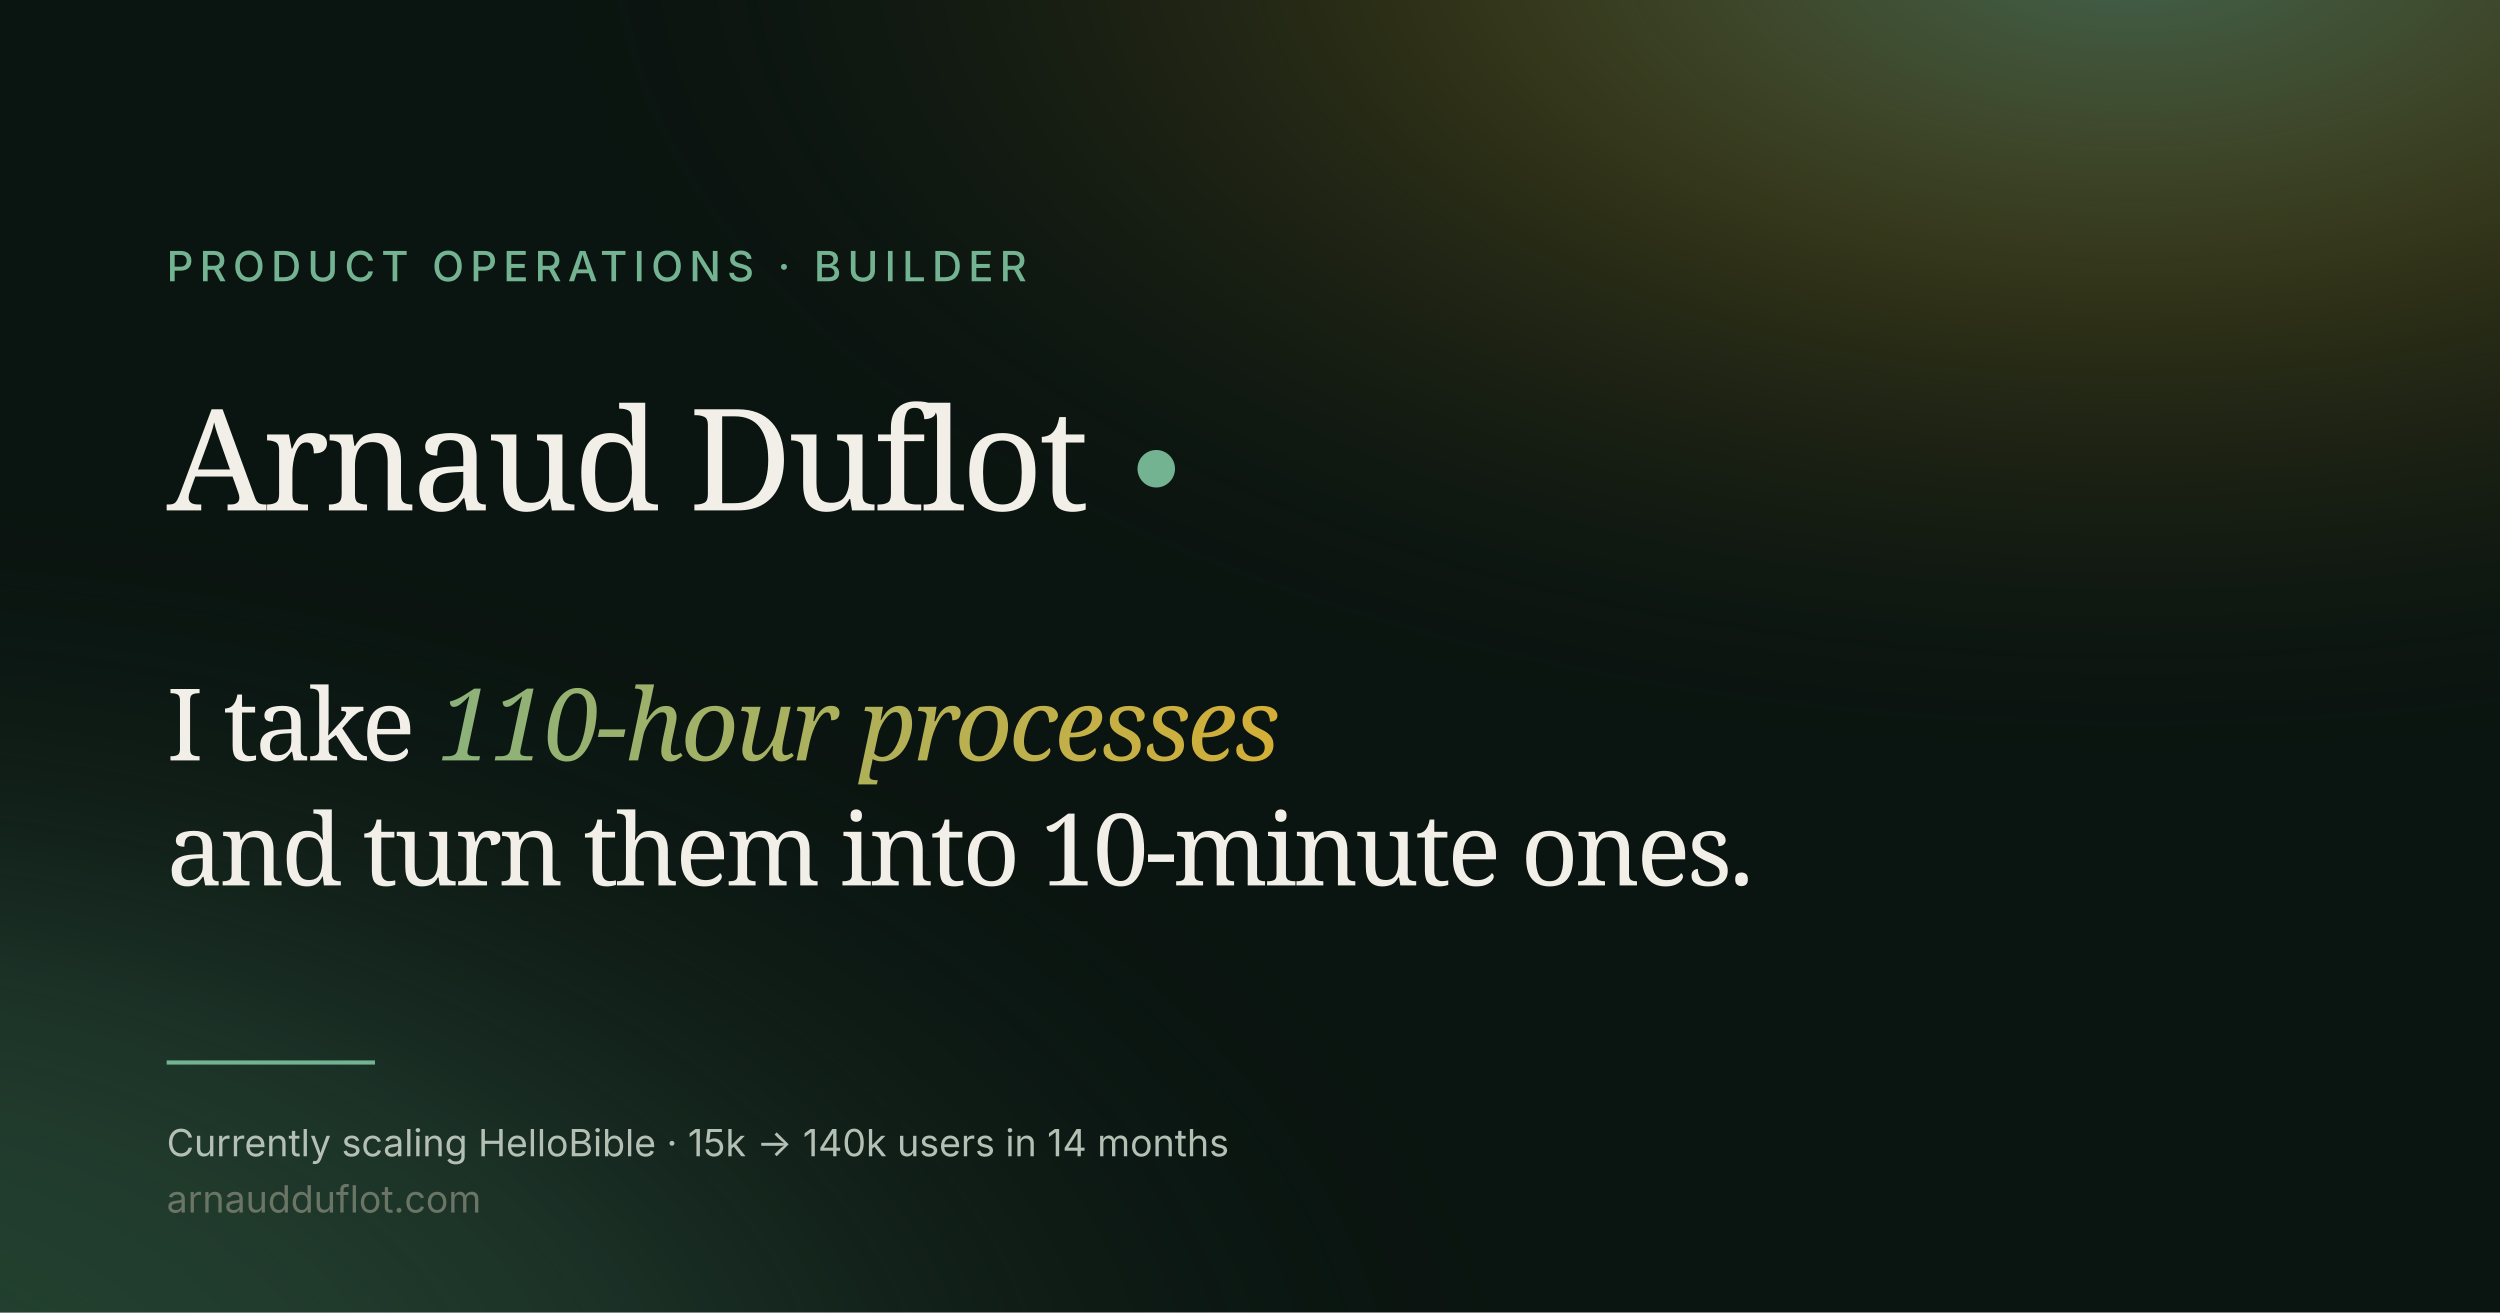
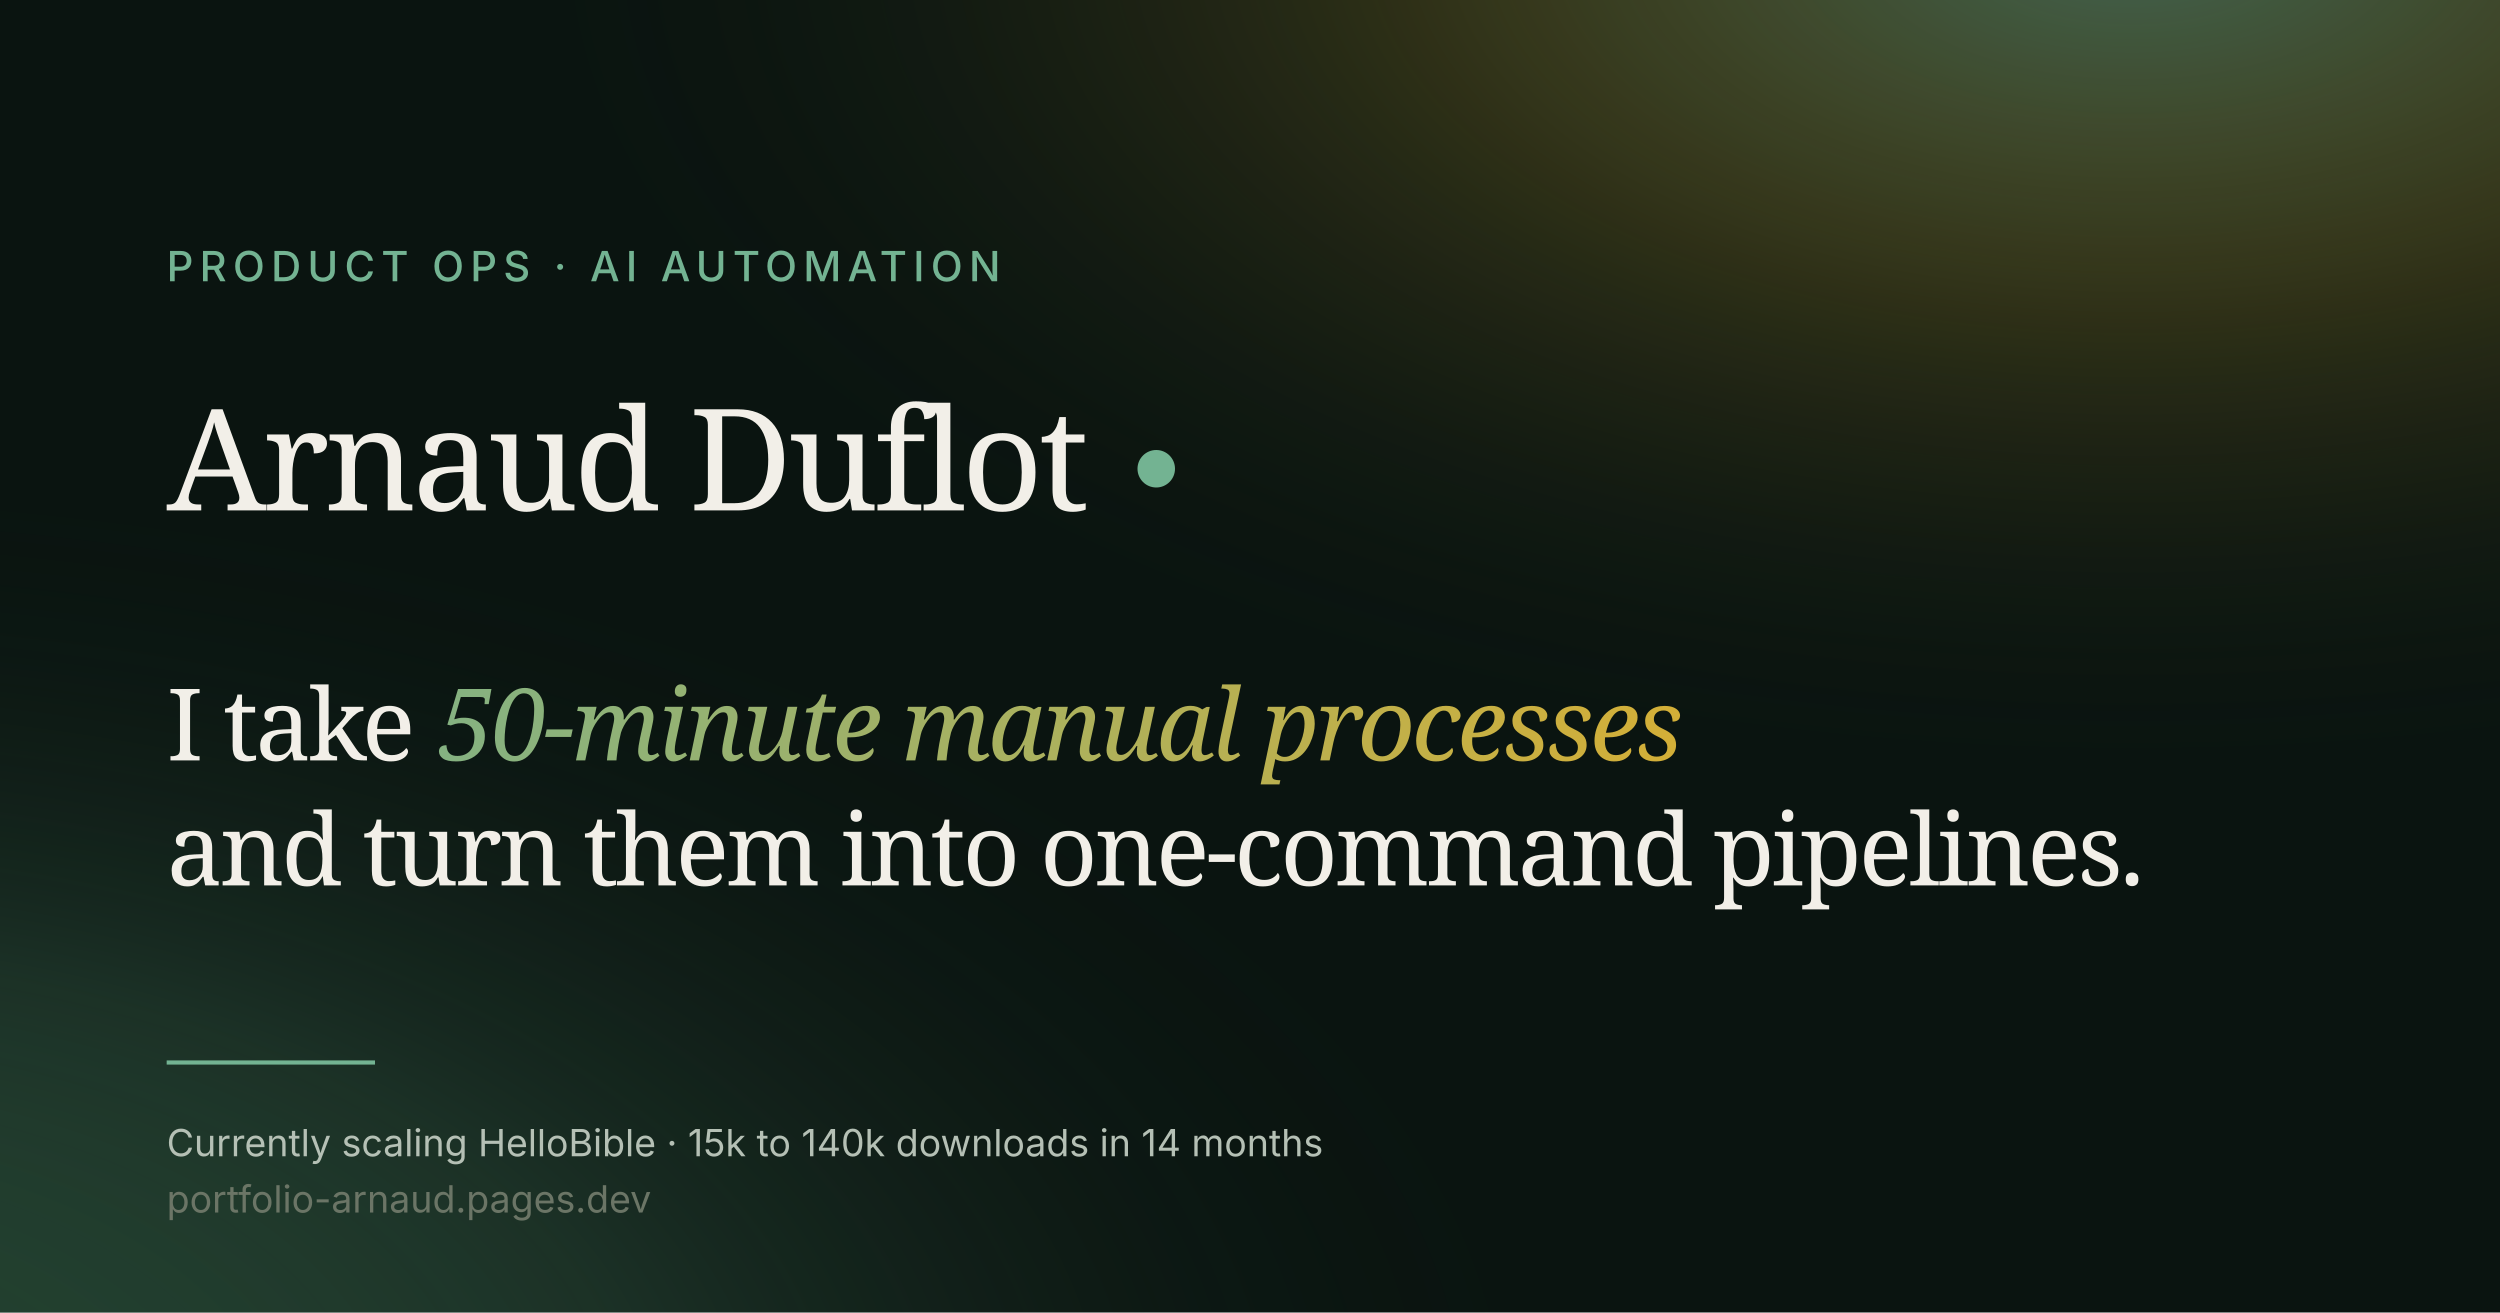
<svg xmlns="http://www.w3.org/2000/svg" width="1200" height="630" viewBox="0 0 1200 630">
  <defs>
    <radialGradient id="bg1" cx="85%" cy="-5%" r="65%">
      <stop offset="0%" stop-color="#73B392" stop-opacity="0.5" />
      <stop offset="45%" stop-color="#D4AF37" stop-opacity="0.18" />
      <stop offset="100%" stop-color="#0A1410" stop-opacity="0" />
    </radialGradient>
    <radialGradient id="bg2" cx="-12%" cy="110%" r="75%">
      <stop offset="0%" stop-color="#2D5F3F" stop-opacity="0.6" />
      <stop offset="50%" stop-color="#5A9975" stop-opacity="0.22" />
      <stop offset="100%" stop-color="#0A1410" stop-opacity="0" />
    </radialGradient>
    <linearGradient id="accent" x1="0%" y1="0%" x2="100%" y2="0%">
      <stop offset="0%" stop-color="#73B392" />
      <stop offset="100%" stop-color="#D4AF37" />
    </linearGradient>
  </defs>
  <rect width="1200" height="630" fill="#0A1410" />
  <rect width="1200" height="630" fill="url(#bg1)" />
  <rect width="1200" height="630" fill="url(#bg2)" />
-   <text x="80" y="135" font-family="Inter, system-ui, sans-serif" font-size="20" font-weight="500" fill="#73B392" letter-spacing="3">PRODUCT OPERATIONS  ·  BUILDER</text>
+   <text x="80" y="135" font-family="Inter, system-ui, sans-serif" font-size="20" font-weight="500" fill="#73B392" letter-spacing="3">PRODUCT OPS  ·  AI AUTOMATION</text>
  <g>
    <text x="80" y="245" font-family="Fraunces, Georgia, serif" font-size="68" font-weight="500" fill="#F2EFE8" letter-spacing="-2">Arnaud Duflot</text>
    <circle cx="555" cy="225" r="9" fill="#73B392" />
  </g>
-   <text x="80" y="365" font-family="Fraunces, Georgia, serif" font-size="48" font-weight="500" fill="#F2EFE8" letter-spacing="-1.5">I take <tspan font-style="italic" fill="url(#accent)">110-hour processes</tspan>
+   <text x="80" y="365" font-family="Fraunces, Georgia, serif" font-size="48" font-weight="500" fill="#F2EFE8" letter-spacing="-1.5">I take <tspan font-style="italic" fill="url(#accent)">50-minute manual processes</tspan>
  </text>
-   <text x="80" y="425" font-family="Fraunces, Georgia, serif" font-size="48" font-weight="500" fill="#F2EFE8" letter-spacing="-1.5">and turn them into 10-minute ones.</text>
+   <text x="80" y="425" font-family="Fraunces, Georgia, serif" font-size="48" font-weight="500" fill="#F2EFE8" letter-spacing="-1.5">and turn them into one-command pipelines.</text>
  <line x1="80" y1="510" x2="180" y2="510" stroke="#73B392" stroke-width="2" />
-   <text x="80" y="555" font-family="Inter, system-ui, sans-serif" font-size="18" fill="#B5C0B5">Currently scaling HelloBible · 15k → 140k users in 14 months</text>
-   <text x="80" y="582" font-family="Inter, system-ui, sans-serif" font-size="18" fill="#6B7566">arnaudduflot.com</text>
+   <text x="80" y="555" font-family="Inter, system-ui, sans-serif" font-size="18" fill="#B5C0B5">Currently scaling HelloBible · 15k to 140k downloads in 14 months</text>
+   <text x="80" y="582" font-family="Inter, system-ui, sans-serif" font-size="18" fill="#6B7566">portfolio-arnaud.pages.dev</text>
</svg>
